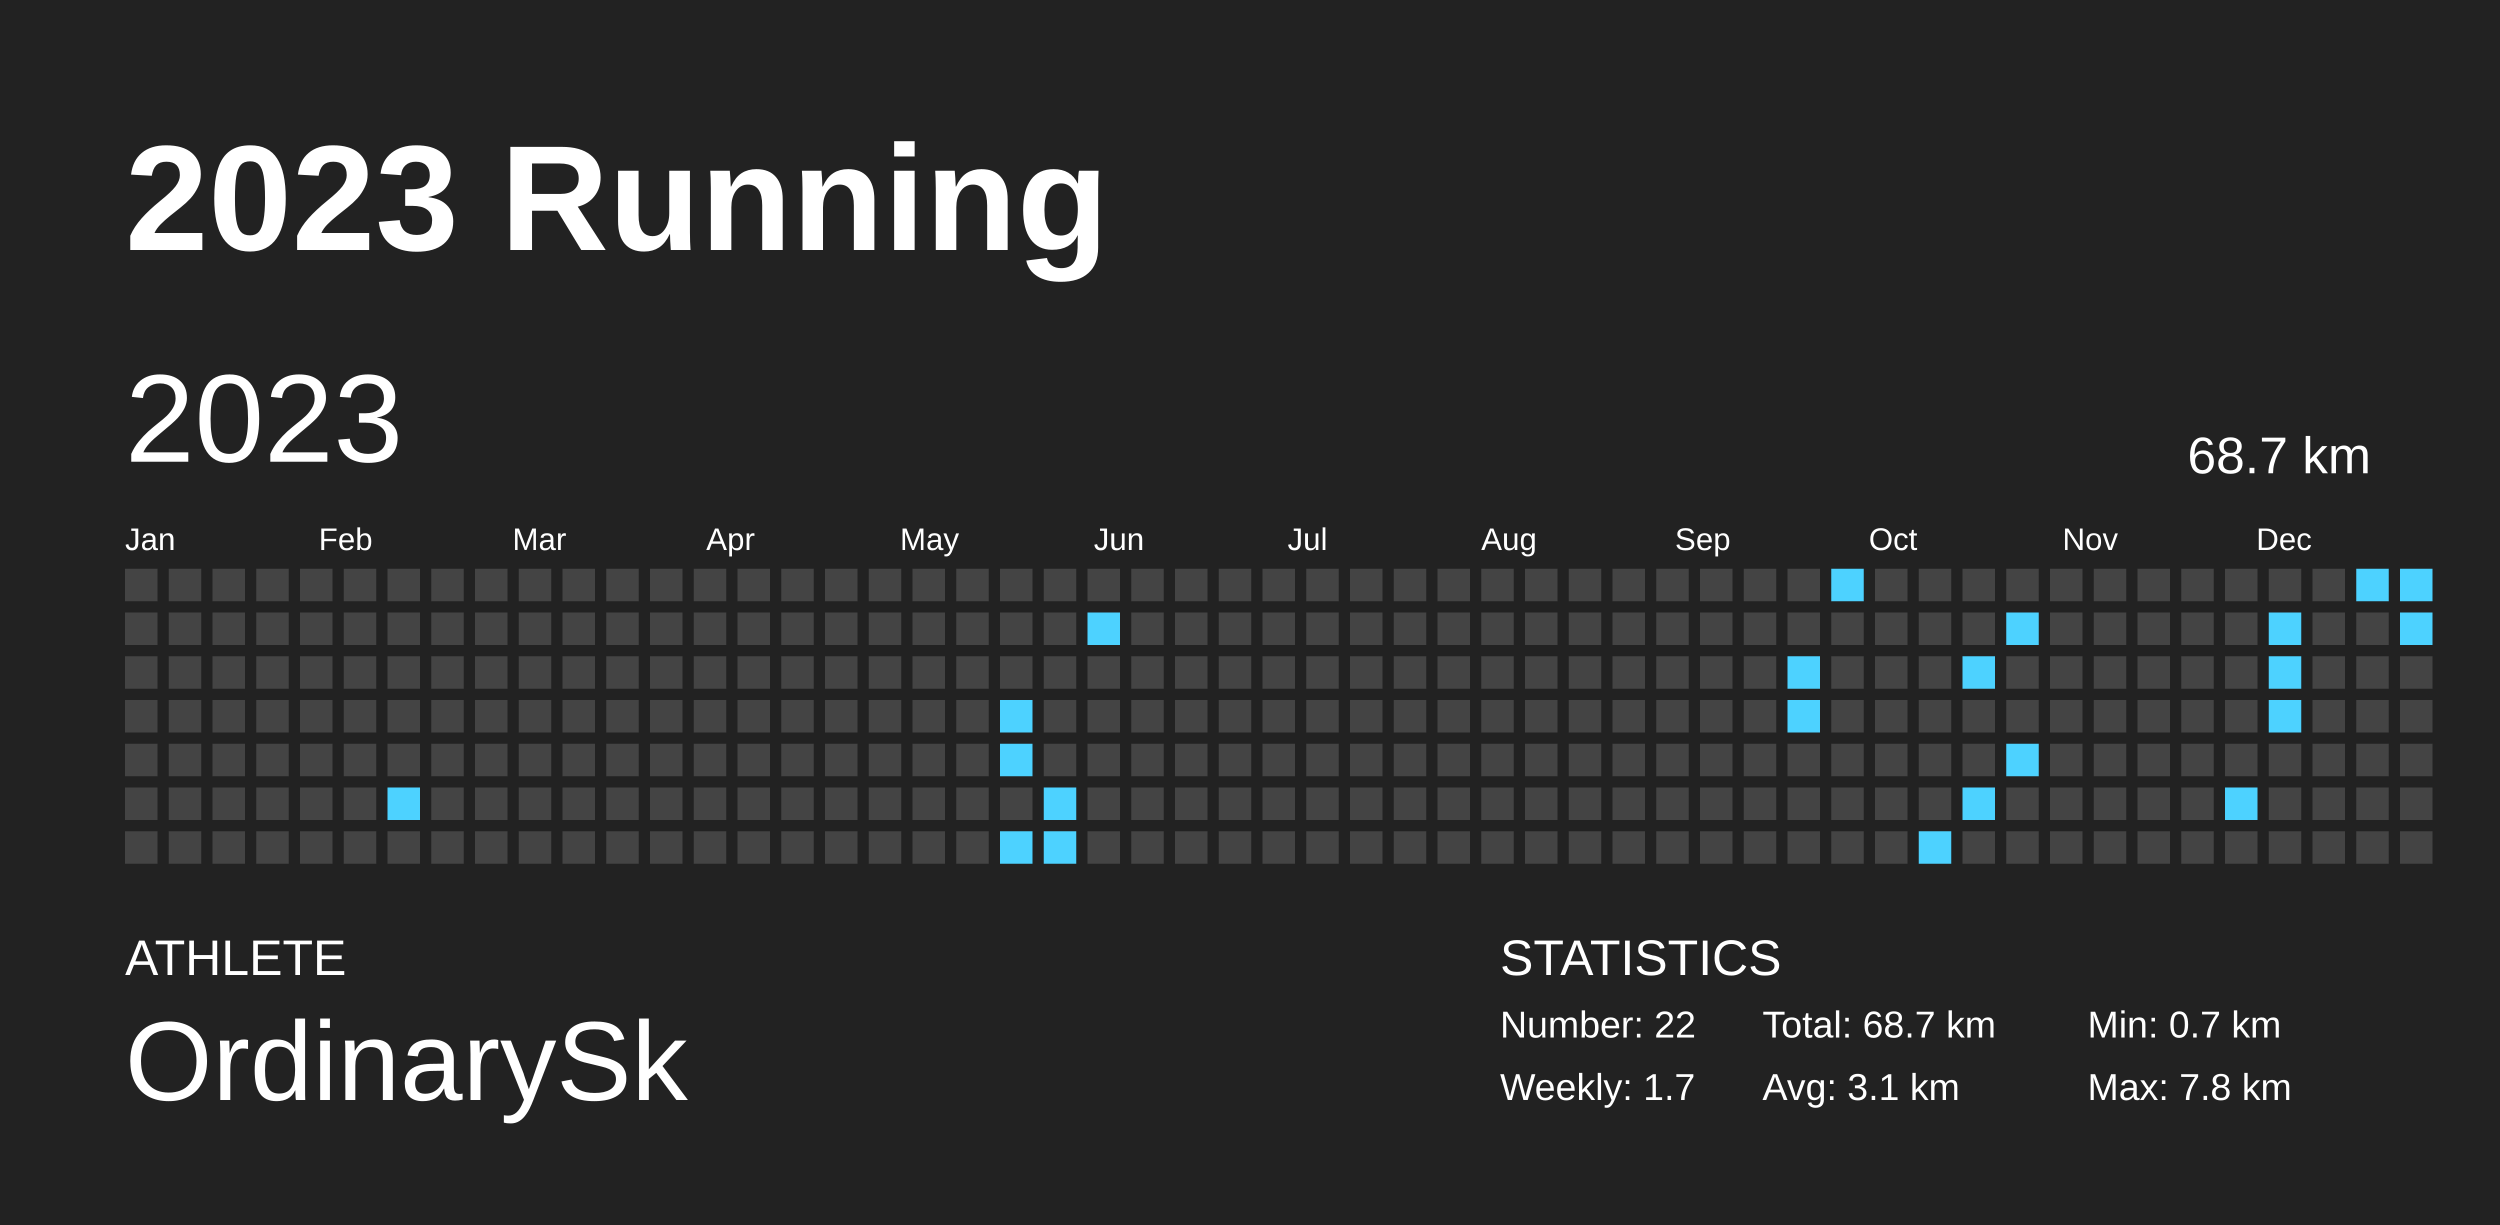
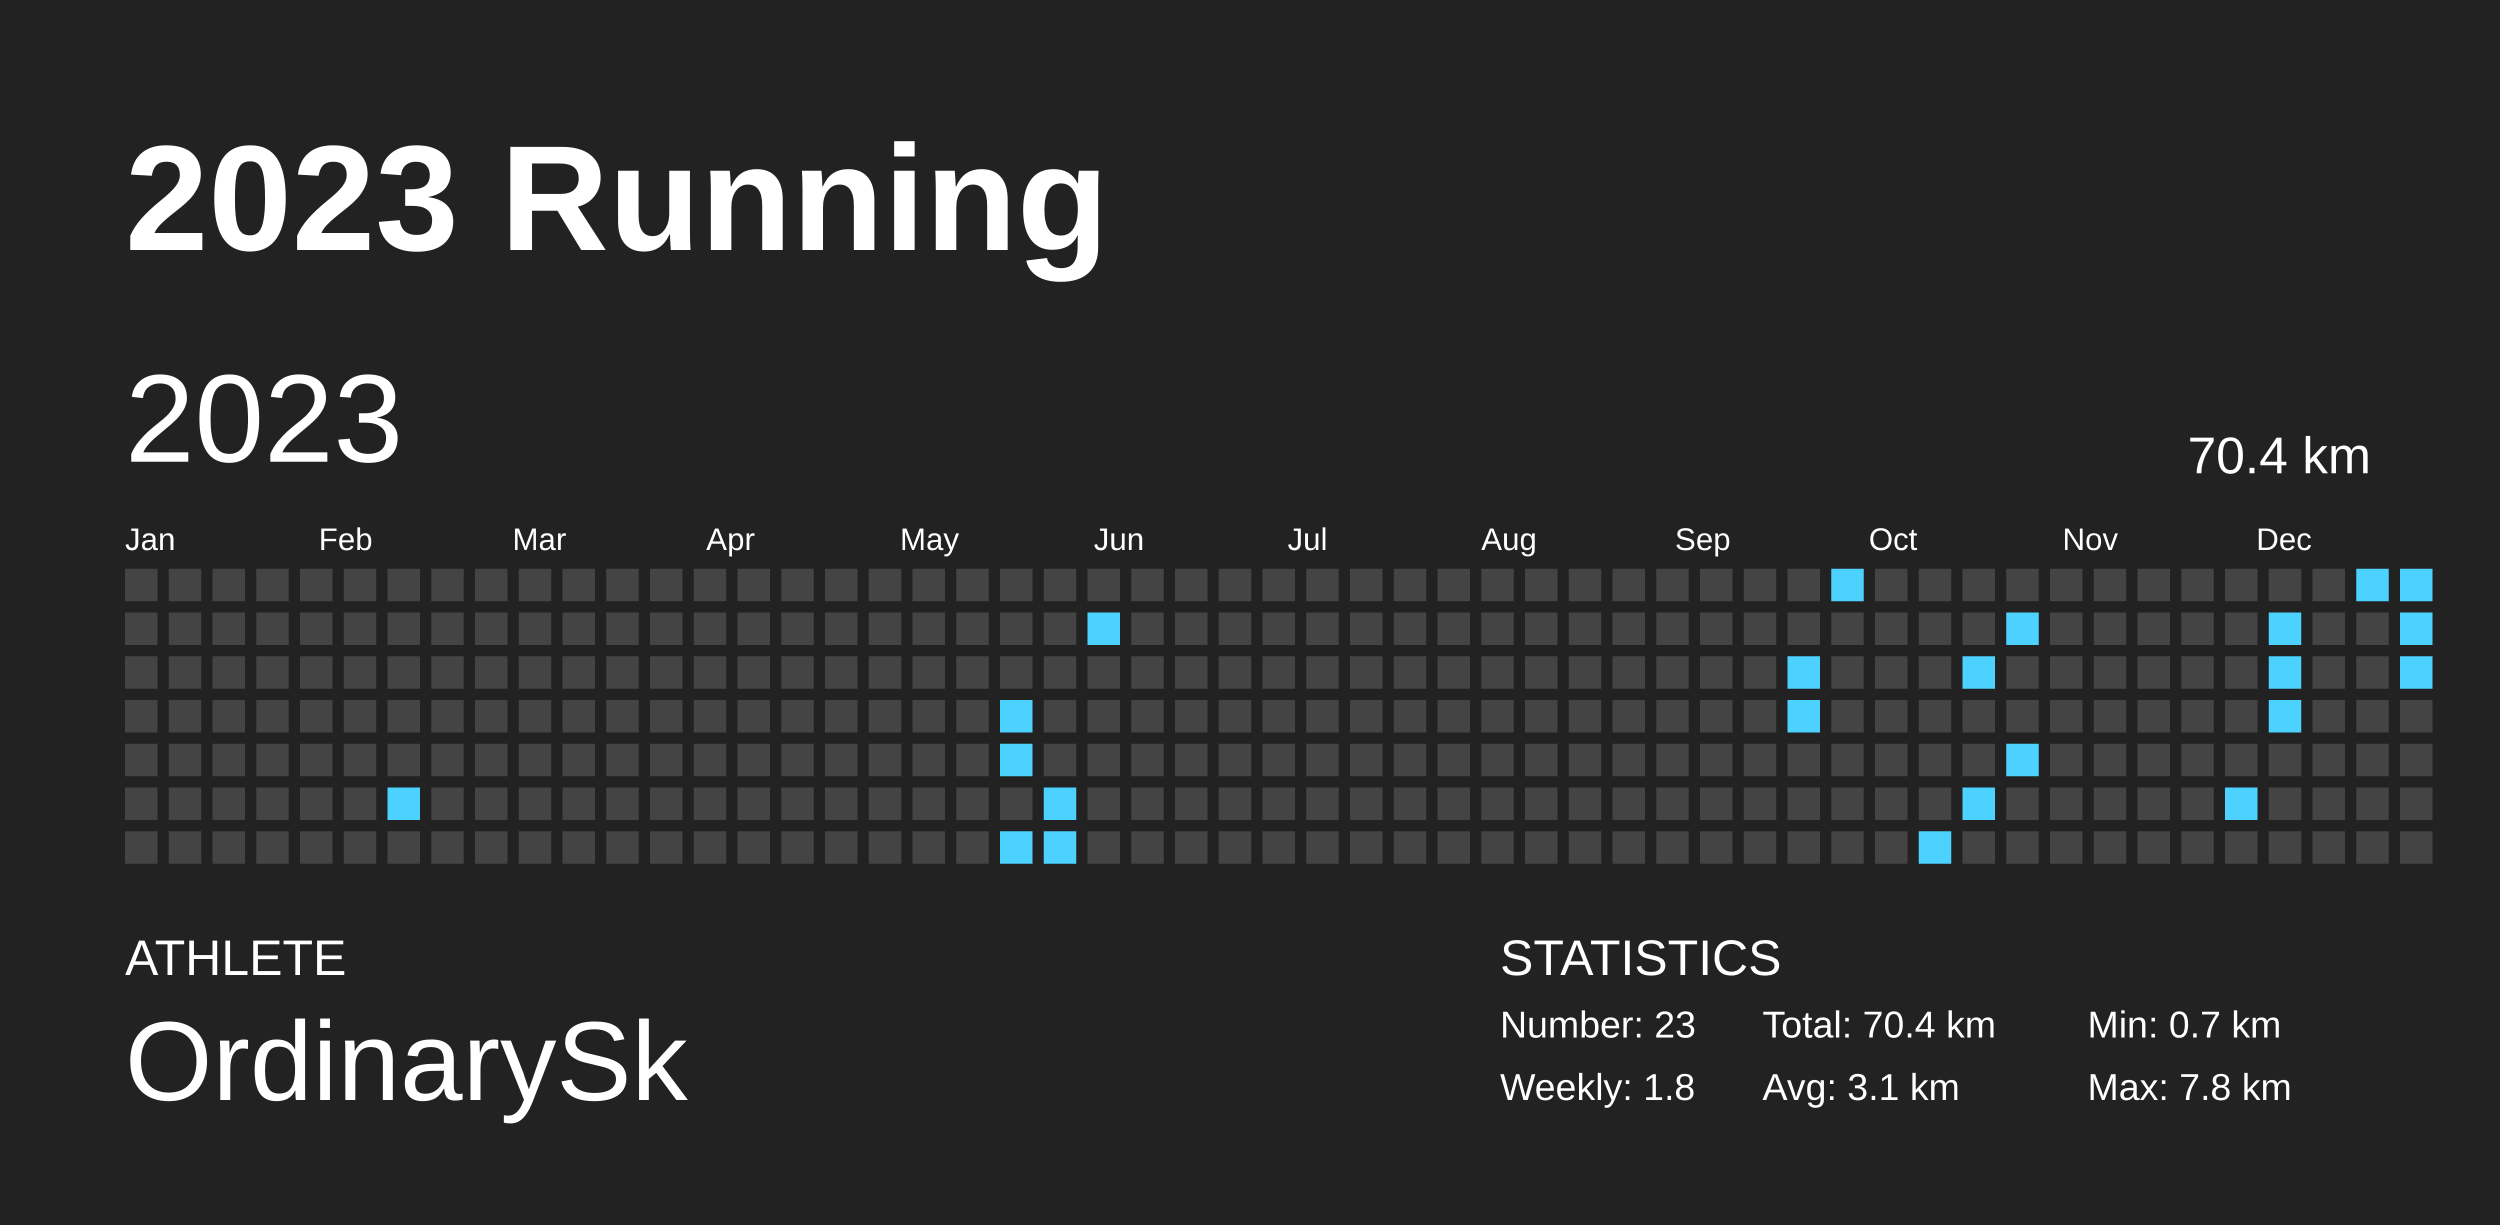
<svg xmlns="http://www.w3.org/2000/svg" baseProfile="full" height="98mm" version="1.1" viewBox="0,0,200,98" width="200mm">
  <defs />
  <rect fill="#222222" height="98" width="200" x="0" y="0" />
  <text fill="#FFFFFF" style="font-size:12px; font-family:Arial; font-weight:bold;" x="10" y="20">2023 Running</text>
  <text fill="#FFFFFF" style="font-size:4px; font-family:Arial" x="10" y="78">ATHLETE</text>
  <text fill="#FFFFFF" style="font-size:9px; font-family:Arial" x="10" y="88">OrdinarySk</text>
  <text fill="#FFFFFF" style="font-size:4px; font-family:Arial" x="120" y="78">STATISTICS</text>
-   <text fill="#FFFFFF" style="font-size:3px; font-family:Arial" x="120" y="83">Number: 22</text>
-   <text fill="#FFFFFF" style="font-size:3px; font-family:Arial" x="120" y="88">Weekly: 1.7</text>
-   <text fill="#FFFFFF" style="font-size:3px; font-family:Arial" x="141" y="83">Total: 68.7 km</text>
+   <text fill="#FFFFFF" style="font-size:3px; font-family:Arial" x="120" y="83">Number: 23</text>
+   <text fill="#FFFFFF" style="font-size:3px; font-family:Arial" x="120" y="88">Weekly: 1.8</text>
+   <text fill="#FFFFFF" style="font-size:3px; font-family:Arial" x="141" y="83">Total: 70.4 km</text>
  <text fill="#FFFFFF" style="font-size:3px; font-family:Arial" x="141" y="88">Avg: 3.1 km</text>
  <text fill="#FFFFFF" style="font-size:3px; font-family:Arial" x="167" y="83">Min: 0.7 km</text>
  <text fill="#FFFFFF" style="font-size:3px; font-family:Arial" x="167" y="88">Max: 7.8 km</text>
  <text dominant-baseline="hanging" fill="#FFFFFF" style="font-size:10.0px; font-family:Arial;" x="10" y="30">2023</text>
-   <text dominant-baseline="hanging" fill="#FFFFFF" style="font-size:4.125px; font-family:Arial;" x="175" y="35">68.7 km</text>
+   <text dominant-baseline="hanging" fill="#FFFFFF" style="font-size:4.125px; font-family:Arial;" x="175" y="35">70.4 km</text>
  <text fill="#FFFFFF" style="font-size:2.5px; font-family:Arial" x="10.0" y="44">Jan</text>
  <text fill="#FFFFFF" style="font-size:2.5px; font-family:Arial" x="25.5" y="44">Feb</text>
  <text fill="#FFFFFF" style="font-size:2.5px; font-family:Arial" x="41.0" y="44">Mar</text>
  <text fill="#FFFFFF" style="font-size:2.5px; font-family:Arial" x="56.5" y="44">Apr</text>
  <text fill="#FFFFFF" style="font-size:2.5px; font-family:Arial" x="72.0" y="44">May</text>
  <text fill="#FFFFFF" style="font-size:2.5px; font-family:Arial" x="87.5" y="44">Jun</text>
  <text fill="#FFFFFF" style="font-size:2.5px; font-family:Arial" x="103.0" y="44">Jul</text>
  <text fill="#FFFFFF" style="font-size:2.5px; font-family:Arial" x="118.5" y="44">Aug</text>
  <text fill="#FFFFFF" style="font-size:2.5px; font-family:Arial" x="134.0" y="44">Sep</text>
  <text fill="#FFFFFF" style="font-size:2.5px; font-family:Arial" x="149.5" y="44">Oct</text>
  <text fill="#FFFFFF" style="font-size:2.5px; font-family:Arial" x="165.0" y="44">Nov</text>
  <text fill="#FFFFFF" style="font-size:2.5px; font-family:Arial" x="180.5" y="44">Dec</text>
  <rect fill="#444444" height="2.6" width="2.6" x="10.0" y="45.5" />
  <rect fill="#444444" height="2.6" width="2.6" x="10.0" y="49.0" />
  <rect fill="#444444" height="2.6" width="2.6" x="10.0" y="52.5" />
  <rect fill="#444444" height="2.6" width="2.6" x="10.0" y="56.0" />
  <rect fill="#444444" height="2.6" width="2.6" x="10.0" y="59.5" />
  <rect fill="#444444" height="2.6" width="2.6" x="10.0" y="63.0" />
  <rect fill="#444444" height="2.6" width="2.6" x="10.0" y="66.5" />
  <rect fill="#444444" height="2.6" width="2.6" x="13.5" y="45.5" />
  <rect fill="#444444" height="2.6" width="2.6" x="13.5" y="49.0" />
  <rect fill="#444444" height="2.6" width="2.6" x="13.5" y="52.5" />
  <rect fill="#444444" height="2.6" width="2.6" x="13.5" y="56.0" />
  <rect fill="#444444" height="2.6" width="2.6" x="13.5" y="59.5" />
  <rect fill="#444444" height="2.6" width="2.6" x="13.5" y="63.0" />
  <rect fill="#444444" height="2.6" width="2.6" x="13.5" y="66.5" />
  <rect fill="#444444" height="2.6" width="2.6" x="17.0" y="45.5" />
  <rect fill="#444444" height="2.6" width="2.6" x="17.0" y="49.0" />
  <rect fill="#444444" height="2.6" width="2.6" x="17.0" y="52.5" />
  <rect fill="#444444" height="2.6" width="2.6" x="17.0" y="56.0" />
  <rect fill="#444444" height="2.6" width="2.6" x="17.0" y="59.5" />
  <rect fill="#444444" height="2.6" width="2.6" x="17.0" y="63.0" />
  <rect fill="#444444" height="2.6" width="2.6" x="17.0" y="66.5" />
  <rect fill="#444444" height="2.6" width="2.6" x="20.5" y="45.5" />
  <rect fill="#444444" height="2.6" width="2.6" x="20.5" y="49.0" />
  <rect fill="#444444" height="2.6" width="2.6" x="20.5" y="52.5" />
  <rect fill="#444444" height="2.6" width="2.6" x="20.5" y="56.0" />
  <rect fill="#444444" height="2.6" width="2.6" x="20.5" y="59.5" />
  <rect fill="#444444" height="2.6" width="2.6" x="20.5" y="63.0" />
  <rect fill="#444444" height="2.6" width="2.6" x="20.5" y="66.5" />
  <rect fill="#444444" height="2.6" width="2.6" x="24.0" y="45.5" />
  <rect fill="#444444" height="2.6" width="2.6" x="24.0" y="49.0" />
  <rect fill="#444444" height="2.6" width="2.6" x="24.0" y="52.5" />
  <rect fill="#444444" height="2.6" width="2.6" x="24.0" y="56.0" />
  <rect fill="#444444" height="2.6" width="2.6" x="24.0" y="59.5" />
  <rect fill="#444444" height="2.6" width="2.6" x="24.0" y="63.0" />
  <rect fill="#444444" height="2.6" width="2.6" x="24.0" y="66.5" />
  <rect fill="#444444" height="2.6" width="2.6" x="27.5" y="45.5" />
  <rect fill="#444444" height="2.6" width="2.6" x="27.5" y="49.0" />
  <rect fill="#444444" height="2.6" width="2.6" x="27.5" y="52.5" />
  <rect fill="#444444" height="2.6" width="2.6" x="27.5" y="56.0" />
  <rect fill="#444444" height="2.6" width="2.6" x="27.5" y="59.5" />
  <rect fill="#444444" height="2.6" width="2.6" x="27.5" y="63.0" />
  <rect fill="#444444" height="2.6" width="2.6" x="27.5" y="66.5" />
  <rect fill="#444444" height="2.6" width="2.6" x="31.0" y="45.5" />
  <rect fill="#444444" height="2.6" width="2.6" x="31.0" y="49.0" />
  <rect fill="#444444" height="2.6" width="2.6" x="31.0" y="52.5" />
  <rect fill="#444444" height="2.6" width="2.6" x="31.0" y="56.0" />
  <rect fill="#444444" height="2.6" width="2.6" x="31.0" y="59.5" />
  <rect fill="#4dd2ff" height="2.6" width="2.6" x="31.0" y="63.0" />
  <rect fill="#444444" height="2.6" width="2.6" x="31.0" y="66.5" />
  <rect fill="#444444" height="2.6" width="2.6" x="34.5" y="45.5" />
  <rect fill="#444444" height="2.6" width="2.6" x="34.5" y="49.0" />
  <rect fill="#444444" height="2.6" width="2.6" x="34.5" y="52.5" />
  <rect fill="#444444" height="2.6" width="2.6" x="34.5" y="56.0" />
  <rect fill="#444444" height="2.6" width="2.6" x="34.5" y="59.5" />
  <rect fill="#444444" height="2.6" width="2.6" x="34.5" y="63.0" />
  <rect fill="#444444" height="2.6" width="2.6" x="34.5" y="66.5" />
  <rect fill="#444444" height="2.6" width="2.6" x="38.0" y="45.5" />
  <rect fill="#444444" height="2.6" width="2.6" x="38.0" y="49.0" />
  <rect fill="#444444" height="2.6" width="2.6" x="38.0" y="52.5" />
  <rect fill="#444444" height="2.6" width="2.6" x="38.0" y="56.0" />
  <rect fill="#444444" height="2.6" width="2.6" x="38.0" y="59.5" />
  <rect fill="#444444" height="2.6" width="2.6" x="38.0" y="63.0" />
  <rect fill="#444444" height="2.6" width="2.6" x="38.0" y="66.5" />
  <rect fill="#444444" height="2.6" width="2.6" x="41.5" y="45.5" />
  <rect fill="#444444" height="2.6" width="2.6" x="41.5" y="49.0" />
  <rect fill="#444444" height="2.6" width="2.6" x="41.5" y="52.5" />
  <rect fill="#444444" height="2.6" width="2.6" x="41.5" y="56.0" />
  <rect fill="#444444" height="2.6" width="2.6" x="41.5" y="59.5" />
  <rect fill="#444444" height="2.6" width="2.6" x="41.5" y="63.0" />
  <rect fill="#444444" height="2.6" width="2.6" x="41.5" y="66.5" />
  <rect fill="#444444" height="2.6" width="2.6" x="45.0" y="45.5" />
  <rect fill="#444444" height="2.6" width="2.6" x="45.0" y="49.0" />
  <rect fill="#444444" height="2.6" width="2.6" x="45.0" y="52.5" />
  <rect fill="#444444" height="2.6" width="2.6" x="45.0" y="56.0" />
  <rect fill="#444444" height="2.6" width="2.6" x="45.0" y="59.5" />
  <rect fill="#444444" height="2.6" width="2.6" x="45.0" y="63.0" />
  <rect fill="#444444" height="2.6" width="2.6" x="45.0" y="66.5" />
  <rect fill="#444444" height="2.6" width="2.6" x="48.5" y="45.5" />
  <rect fill="#444444" height="2.6" width="2.6" x="48.5" y="49.0" />
  <rect fill="#444444" height="2.6" width="2.6" x="48.5" y="52.5" />
  <rect fill="#444444" height="2.6" width="2.6" x="48.5" y="56.0" />
  <rect fill="#444444" height="2.6" width="2.6" x="48.5" y="59.5" />
  <rect fill="#444444" height="2.6" width="2.6" x="48.5" y="63.0" />
  <rect fill="#444444" height="2.6" width="2.6" x="48.5" y="66.5" />
  <rect fill="#444444" height="2.6" width="2.6" x="52.0" y="45.5" />
  <rect fill="#444444" height="2.6" width="2.6" x="52.0" y="49.0" />
  <rect fill="#444444" height="2.6" width="2.6" x="52.0" y="52.5" />
  <rect fill="#444444" height="2.6" width="2.6" x="52.0" y="56.0" />
  <rect fill="#444444" height="2.6" width="2.6" x="52.0" y="59.5" />
  <rect fill="#444444" height="2.6" width="2.6" x="52.0" y="63.0" />
  <rect fill="#444444" height="2.6" width="2.6" x="52.0" y="66.5" />
  <rect fill="#444444" height="2.6" width="2.6" x="55.5" y="45.5" />
  <rect fill="#444444" height="2.6" width="2.6" x="55.5" y="49.0" />
  <rect fill="#444444" height="2.6" width="2.6" x="55.5" y="52.5" />
  <rect fill="#444444" height="2.6" width="2.6" x="55.5" y="56.0" />
  <rect fill="#444444" height="2.6" width="2.6" x="55.5" y="59.5" />
  <rect fill="#444444" height="2.6" width="2.6" x="55.5" y="63.0" />
  <rect fill="#444444" height="2.6" width="2.6" x="55.5" y="66.5" />
  <rect fill="#444444" height="2.6" width="2.6" x="59.0" y="45.5" />
  <rect fill="#444444" height="2.6" width="2.6" x="59.0" y="49.0" />
  <rect fill="#444444" height="2.6" width="2.6" x="59.0" y="52.5" />
  <rect fill="#444444" height="2.6" width="2.6" x="59.0" y="56.0" />
  <rect fill="#444444" height="2.6" width="2.6" x="59.0" y="59.5" />
  <rect fill="#444444" height="2.6" width="2.6" x="59.0" y="63.0" />
  <rect fill="#444444" height="2.6" width="2.6" x="59.0" y="66.5" />
  <rect fill="#444444" height="2.6" width="2.6" x="62.5" y="45.5" />
  <rect fill="#444444" height="2.6" width="2.6" x="62.5" y="49.0" />
  <rect fill="#444444" height="2.6" width="2.6" x="62.5" y="52.5" />
  <rect fill="#444444" height="2.6" width="2.6" x="62.5" y="56.0" />
  <rect fill="#444444" height="2.6" width="2.6" x="62.5" y="59.5" />
  <rect fill="#444444" height="2.6" width="2.6" x="62.5" y="63.0" />
  <rect fill="#444444" height="2.6" width="2.6" x="62.5" y="66.5" />
  <rect fill="#444444" height="2.6" width="2.6" x="66.0" y="45.5" />
  <rect fill="#444444" height="2.6" width="2.6" x="66.0" y="49.0" />
  <rect fill="#444444" height="2.6" width="2.6" x="66.0" y="52.5" />
  <rect fill="#444444" height="2.6" width="2.6" x="66.0" y="56.0" />
  <rect fill="#444444" height="2.6" width="2.6" x="66.0" y="59.5" />
  <rect fill="#444444" height="2.6" width="2.6" x="66.0" y="63.0" />
  <rect fill="#444444" height="2.6" width="2.6" x="66.0" y="66.5" />
  <rect fill="#444444" height="2.6" width="2.6" x="69.5" y="45.5" />
  <rect fill="#444444" height="2.6" width="2.6" x="69.5" y="49.0" />
  <rect fill="#444444" height="2.6" width="2.6" x="69.5" y="52.5" />
  <rect fill="#444444" height="2.6" width="2.6" x="69.5" y="56.0" />
  <rect fill="#444444" height="2.6" width="2.6" x="69.5" y="59.5" />
  <rect fill="#444444" height="2.6" width="2.6" x="69.5" y="63.0" />
  <rect fill="#444444" height="2.6" width="2.6" x="69.5" y="66.5" />
  <rect fill="#444444" height="2.6" width="2.6" x="73.0" y="45.5" />
  <rect fill="#444444" height="2.6" width="2.6" x="73.0" y="49.0" />
  <rect fill="#444444" height="2.6" width="2.6" x="73.0" y="52.5" />
  <rect fill="#444444" height="2.6" width="2.6" x="73.0" y="56.0" />
  <rect fill="#444444" height="2.6" width="2.6" x="73.0" y="59.5" />
  <rect fill="#444444" height="2.6" width="2.6" x="73.0" y="63.0" />
  <rect fill="#444444" height="2.6" width="2.6" x="73.0" y="66.5" />
  <rect fill="#444444" height="2.6" width="2.6" x="76.5" y="45.5" />
  <rect fill="#444444" height="2.6" width="2.6" x="76.5" y="49.0" />
  <rect fill="#444444" height="2.6" width="2.6" x="76.5" y="52.5" />
  <rect fill="#444444" height="2.6" width="2.6" x="76.5" y="56.0" />
  <rect fill="#444444" height="2.6" width="2.6" x="76.5" y="59.5" />
  <rect fill="#444444" height="2.6" width="2.6" x="76.5" y="63.0" />
  <rect fill="#444444" height="2.6" width="2.6" x="76.5" y="66.5" />
  <rect fill="#444444" height="2.6" width="2.6" x="80.0" y="45.5" />
  <rect fill="#444444" height="2.6" width="2.6" x="80.0" y="49.0" />
  <rect fill="#444444" height="2.6" width="2.6" x="80.0" y="52.5" />
  <rect fill="#4dd2ff" height="2.6" width="2.6" x="80.0" y="56.0" />
  <rect fill="#4dd2ff" height="2.6" width="2.6" x="80.0" y="59.5" />
  <rect fill="#444444" height="2.6" width="2.6" x="80.0" y="63.0" />
  <rect fill="#4dd2ff" height="2.6" width="2.6" x="80.0" y="66.5" />
  <rect fill="#444444" height="2.6" width="2.6" x="83.5" y="45.5" />
  <rect fill="#444444" height="2.6" width="2.6" x="83.5" y="49.0" />
  <rect fill="#444444" height="2.6" width="2.6" x="83.5" y="52.5" />
  <rect fill="#444444" height="2.6" width="2.6" x="83.5" y="56.0" />
  <rect fill="#444444" height="2.6" width="2.6" x="83.5" y="59.5" />
  <rect fill="#4dd2ff" height="2.6" width="2.6" x="83.5" y="63.0" />
  <rect fill="#4dd2ff" height="2.6" width="2.6" x="83.5" y="66.5" />
  <rect fill="#444444" height="2.6" width="2.6" x="87.0" y="45.5" />
  <rect fill="#4dd2ff" height="2.6" width="2.6" x="87.0" y="49.0" />
  <rect fill="#444444" height="2.6" width="2.6" x="87.0" y="52.5" />
  <rect fill="#444444" height="2.6" width="2.6" x="87.0" y="56.0" />
  <rect fill="#444444" height="2.6" width="2.6" x="87.0" y="59.5" />
  <rect fill="#444444" height="2.6" width="2.6" x="87.0" y="63.0" />
  <rect fill="#444444" height="2.6" width="2.6" x="87.0" y="66.5" />
  <rect fill="#444444" height="2.6" width="2.6" x="90.5" y="45.5" />
  <rect fill="#444444" height="2.6" width="2.6" x="90.5" y="49.0" />
  <rect fill="#444444" height="2.6" width="2.6" x="90.5" y="52.5" />
  <rect fill="#444444" height="2.6" width="2.6" x="90.5" y="56.0" />
  <rect fill="#444444" height="2.6" width="2.6" x="90.5" y="59.5" />
  <rect fill="#444444" height="2.6" width="2.6" x="90.5" y="63.0" />
  <rect fill="#444444" height="2.6" width="2.6" x="90.5" y="66.5" />
  <rect fill="#444444" height="2.6" width="2.6" x="94.0" y="45.5" />
  <rect fill="#444444" height="2.6" width="2.6" x="94.0" y="49.0" />
  <rect fill="#444444" height="2.6" width="2.6" x="94.0" y="52.5" />
  <rect fill="#444444" height="2.6" width="2.6" x="94.0" y="56.0" />
  <rect fill="#444444" height="2.6" width="2.6" x="94.0" y="59.5" />
  <rect fill="#444444" height="2.6" width="2.6" x="94.0" y="63.0" />
  <rect fill="#444444" height="2.6" width="2.6" x="94.0" y="66.5" />
  <rect fill="#444444" height="2.6" width="2.6" x="97.5" y="45.5" />
  <rect fill="#444444" height="2.6" width="2.6" x="97.5" y="49.0" />
  <rect fill="#444444" height="2.6" width="2.6" x="97.5" y="52.5" />
  <rect fill="#444444" height="2.6" width="2.6" x="97.5" y="56.0" />
  <rect fill="#444444" height="2.6" width="2.6" x="97.5" y="59.5" />
  <rect fill="#444444" height="2.6" width="2.6" x="97.5" y="63.0" />
  <rect fill="#444444" height="2.6" width="2.6" x="97.5" y="66.5" />
  <rect fill="#444444" height="2.6" width="2.6" x="101.0" y="45.5" />
  <rect fill="#444444" height="2.6" width="2.6" x="101.0" y="49.0" />
  <rect fill="#444444" height="2.6" width="2.6" x="101.0" y="52.5" />
  <rect fill="#444444" height="2.6" width="2.6" x="101.0" y="56.0" />
  <rect fill="#444444" height="2.6" width="2.6" x="101.0" y="59.5" />
  <rect fill="#444444" height="2.6" width="2.6" x="101.0" y="63.0" />
  <rect fill="#444444" height="2.6" width="2.6" x="101.0" y="66.5" />
  <rect fill="#444444" height="2.6" width="2.6" x="104.5" y="45.5" />
  <rect fill="#444444" height="2.6" width="2.6" x="104.5" y="49.0" />
  <rect fill="#444444" height="2.6" width="2.6" x="104.5" y="52.5" />
  <rect fill="#444444" height="2.6" width="2.6" x="104.5" y="56.0" />
  <rect fill="#444444" height="2.6" width="2.6" x="104.5" y="59.5" />
  <rect fill="#444444" height="2.6" width="2.6" x="104.5" y="63.0" />
  <rect fill="#444444" height="2.6" width="2.6" x="104.5" y="66.5" />
  <rect fill="#444444" height="2.6" width="2.6" x="108.0" y="45.5" />
  <rect fill="#444444" height="2.6" width="2.6" x="108.0" y="49.0" />
  <rect fill="#444444" height="2.6" width="2.6" x="108.0" y="52.5" />
  <rect fill="#444444" height="2.6" width="2.6" x="108.0" y="56.0" />
  <rect fill="#444444" height="2.6" width="2.6" x="108.0" y="59.5" />
  <rect fill="#444444" height="2.6" width="2.6" x="108.0" y="63.0" />
  <rect fill="#444444" height="2.6" width="2.6" x="108.0" y="66.5" />
  <rect fill="#444444" height="2.6" width="2.6" x="111.5" y="45.5" />
  <rect fill="#444444" height="2.6" width="2.6" x="111.5" y="49.0" />
  <rect fill="#444444" height="2.6" width="2.6" x="111.5" y="52.5" />
  <rect fill="#444444" height="2.6" width="2.6" x="111.5" y="56.0" />
  <rect fill="#444444" height="2.6" width="2.6" x="111.5" y="59.5" />
  <rect fill="#444444" height="2.6" width="2.6" x="111.5" y="63.0" />
  <rect fill="#444444" height="2.6" width="2.6" x="111.5" y="66.5" />
  <rect fill="#444444" height="2.6" width="2.6" x="115.0" y="45.5" />
  <rect fill="#444444" height="2.6" width="2.6" x="115.0" y="49.0" />
  <rect fill="#444444" height="2.6" width="2.6" x="115.0" y="52.5" />
  <rect fill="#444444" height="2.6" width="2.6" x="115.0" y="56.0" />
  <rect fill="#444444" height="2.6" width="2.6" x="115.0" y="59.5" />
  <rect fill="#444444" height="2.6" width="2.6" x="115.0" y="63.0" />
  <rect fill="#444444" height="2.6" width="2.6" x="115.0" y="66.5" />
  <rect fill="#444444" height="2.6" width="2.6" x="118.5" y="45.5" />
  <rect fill="#444444" height="2.6" width="2.6" x="118.5" y="49.0" />
  <rect fill="#444444" height="2.6" width="2.6" x="118.5" y="52.5" />
  <rect fill="#444444" height="2.6" width="2.6" x="118.5" y="56.0" />
  <rect fill="#444444" height="2.6" width="2.6" x="118.5" y="59.5" />
  <rect fill="#444444" height="2.6" width="2.6" x="118.5" y="63.0" />
  <rect fill="#444444" height="2.6" width="2.6" x="118.5" y="66.5" />
  <rect fill="#444444" height="2.6" width="2.6" x="122.0" y="45.5" />
  <rect fill="#444444" height="2.6" width="2.6" x="122.0" y="49.0" />
  <rect fill="#444444" height="2.6" width="2.6" x="122.0" y="52.5" />
  <rect fill="#444444" height="2.6" width="2.6" x="122.0" y="56.0" />
  <rect fill="#444444" height="2.6" width="2.6" x="122.0" y="59.5" />
  <rect fill="#444444" height="2.6" width="2.6" x="122.0" y="63.0" />
  <rect fill="#444444" height="2.6" width="2.6" x="122.0" y="66.5" />
  <rect fill="#444444" height="2.6" width="2.6" x="125.5" y="45.5" />
  <rect fill="#444444" height="2.6" width="2.6" x="125.5" y="49.0" />
  <rect fill="#444444" height="2.6" width="2.6" x="125.5" y="52.5" />
  <rect fill="#444444" height="2.6" width="2.6" x="125.5" y="56.0" />
  <rect fill="#444444" height="2.6" width="2.6" x="125.5" y="59.5" />
  <rect fill="#444444" height="2.6" width="2.6" x="125.5" y="63.0" />
  <rect fill="#444444" height="2.6" width="2.6" x="125.5" y="66.5" />
  <rect fill="#444444" height="2.6" width="2.6" x="129.0" y="45.5" />
  <rect fill="#444444" height="2.6" width="2.6" x="129.0" y="49.0" />
  <rect fill="#444444" height="2.6" width="2.6" x="129.0" y="52.5" />
  <rect fill="#444444" height="2.6" width="2.6" x="129.0" y="56.0" />
  <rect fill="#444444" height="2.6" width="2.6" x="129.0" y="59.5" />
  <rect fill="#444444" height="2.6" width="2.6" x="129.0" y="63.0" />
  <rect fill="#444444" height="2.6" width="2.6" x="129.0" y="66.5" />
  <rect fill="#444444" height="2.6" width="2.6" x="132.5" y="45.5" />
  <rect fill="#444444" height="2.6" width="2.6" x="132.5" y="49.0" />
  <rect fill="#444444" height="2.6" width="2.6" x="132.5" y="52.5" />
  <rect fill="#444444" height="2.6" width="2.6" x="132.5" y="56.0" />
  <rect fill="#444444" height="2.6" width="2.6" x="132.5" y="59.5" />
  <rect fill="#444444" height="2.6" width="2.6" x="132.5" y="63.0" />
  <rect fill="#444444" height="2.6" width="2.6" x="132.5" y="66.5" />
  <rect fill="#444444" height="2.6" width="2.6" x="136.0" y="45.5" />
  <rect fill="#444444" height="2.6" width="2.6" x="136.0" y="49.0" />
  <rect fill="#444444" height="2.6" width="2.6" x="136.0" y="52.5" />
  <rect fill="#444444" height="2.6" width="2.6" x="136.0" y="56.0" />
  <rect fill="#444444" height="2.6" width="2.6" x="136.0" y="59.5" />
  <rect fill="#444444" height="2.6" width="2.6" x="136.0" y="63.0" />
  <rect fill="#444444" height="2.6" width="2.6" x="136.0" y="66.5" />
  <rect fill="#444444" height="2.6" width="2.6" x="139.5" y="45.5" />
  <rect fill="#444444" height="2.6" width="2.6" x="139.5" y="49.0" />
  <rect fill="#444444" height="2.6" width="2.6" x="139.5" y="52.5" />
  <rect fill="#444444" height="2.6" width="2.6" x="139.5" y="56.0" />
  <rect fill="#444444" height="2.6" width="2.6" x="139.5" y="59.5" />
  <rect fill="#444444" height="2.6" width="2.6" x="139.5" y="63.0" />
  <rect fill="#444444" height="2.6" width="2.6" x="139.5" y="66.5" />
  <rect fill="#444444" height="2.6" width="2.6" x="143.0" y="45.5" />
  <rect fill="#444444" height="2.6" width="2.6" x="143.0" y="49.0" />
  <rect fill="#4dd2ff" height="2.6" width="2.6" x="143.0" y="52.5" />
  <rect fill="#4dd2ff" height="2.6" width="2.6" x="143.0" y="56.0" />
  <rect fill="#444444" height="2.6" width="2.6" x="143.0" y="59.5" />
  <rect fill="#444444" height="2.6" width="2.6" x="143.0" y="63.0" />
  <rect fill="#444444" height="2.6" width="2.6" x="143.0" y="66.5" />
  <rect fill="#4dd2ff" height="2.6" width="2.6" x="146.5" y="45.5" />
  <rect fill="#444444" height="2.6" width="2.6" x="146.5" y="49.0" />
  <rect fill="#444444" height="2.6" width="2.6" x="146.5" y="52.5" />
  <rect fill="#444444" height="2.6" width="2.6" x="146.5" y="56.0" />
  <rect fill="#444444" height="2.6" width="2.6" x="146.5" y="59.5" />
  <rect fill="#444444" height="2.6" width="2.6" x="146.5" y="63.0" />
  <rect fill="#444444" height="2.6" width="2.6" x="146.5" y="66.5" />
  <rect fill="#444444" height="2.6" width="2.6" x="150.0" y="45.5" />
  <rect fill="#444444" height="2.6" width="2.6" x="150.0" y="49.0" />
  <rect fill="#444444" height="2.6" width="2.6" x="150.0" y="52.5" />
  <rect fill="#444444" height="2.6" width="2.6" x="150.0" y="56.0" />
  <rect fill="#444444" height="2.6" width="2.6" x="150.0" y="59.5" />
  <rect fill="#444444" height="2.6" width="2.6" x="150.0" y="63.0" />
  <rect fill="#444444" height="2.6" width="2.6" x="150.0" y="66.5" />
  <rect fill="#444444" height="2.6" width="2.6" x="153.5" y="45.5" />
  <rect fill="#444444" height="2.6" width="2.6" x="153.5" y="49.0" />
  <rect fill="#444444" height="2.6" width="2.6" x="153.5" y="52.5" />
  <rect fill="#444444" height="2.6" width="2.6" x="153.5" y="56.0" />
  <rect fill="#444444" height="2.6" width="2.6" x="153.5" y="59.5" />
  <rect fill="#444444" height="2.6" width="2.6" x="153.5" y="63.0" />
  <rect fill="#4dd2ff" height="2.6" width="2.6" x="153.5" y="66.5" />
  <rect fill="#444444" height="2.6" width="2.6" x="157.0" y="45.5" />
  <rect fill="#444444" height="2.6" width="2.6" x="157.0" y="49.0" />
  <rect fill="#4dd2ff" height="2.6" width="2.6" x="157.0" y="52.5" />
  <rect fill="#444444" height="2.6" width="2.6" x="157.0" y="56.0" />
  <rect fill="#444444" height="2.6" width="2.6" x="157.0" y="59.5" />
  <rect fill="#4dd2ff" height="2.6" width="2.6" x="157.0" y="63.0" />
  <rect fill="#444444" height="2.6" width="2.6" x="157.0" y="66.5" />
  <rect fill="#444444" height="2.6" width="2.6" x="160.5" y="45.5" />
  <rect fill="#4dd2ff" height="2.6" width="2.6" x="160.5" y="49.0" />
  <rect fill="#444444" height="2.6" width="2.6" x="160.5" y="52.5" />
  <rect fill="#444444" height="2.6" width="2.6" x="160.5" y="56.0" />
  <rect fill="#4dd2ff" height="2.6" width="2.6" x="160.5" y="59.5" />
  <rect fill="#444444" height="2.6" width="2.6" x="160.5" y="63.0" />
  <rect fill="#444444" height="2.6" width="2.6" x="160.5" y="66.5" />
  <rect fill="#444444" height="2.6" width="2.6" x="164.0" y="45.5" />
  <rect fill="#444444" height="2.6" width="2.6" x="164.0" y="49.0" />
  <rect fill="#444444" height="2.6" width="2.6" x="164.0" y="52.5" />
  <rect fill="#444444" height="2.6" width="2.6" x="164.0" y="56.0" />
  <rect fill="#444444" height="2.6" width="2.6" x="164.0" y="59.5" />
  <rect fill="#444444" height="2.6" width="2.6" x="164.0" y="63.0" />
  <rect fill="#444444" height="2.6" width="2.6" x="164.0" y="66.5" />
  <rect fill="#444444" height="2.6" width="2.6" x="167.5" y="45.5" />
  <rect fill="#444444" height="2.6" width="2.6" x="167.5" y="49.0" />
  <rect fill="#444444" height="2.6" width="2.6" x="167.5" y="52.5" />
  <rect fill="#444444" height="2.6" width="2.6" x="167.5" y="56.0" />
  <rect fill="#444444" height="2.6" width="2.6" x="167.5" y="59.5" />
  <rect fill="#444444" height="2.6" width="2.6" x="167.5" y="63.0" />
  <rect fill="#444444" height="2.6" width="2.6" x="167.5" y="66.5" />
  <rect fill="#444444" height="2.6" width="2.6" x="171.0" y="45.5" />
  <rect fill="#444444" height="2.6" width="2.6" x="171.0" y="49.0" />
  <rect fill="#444444" height="2.6" width="2.6" x="171.0" y="52.5" />
  <rect fill="#444444" height="2.6" width="2.6" x="171.0" y="56.0" />
  <rect fill="#444444" height="2.6" width="2.6" x="171.0" y="59.5" />
  <rect fill="#444444" height="2.6" width="2.6" x="171.0" y="63.0" />
  <rect fill="#444444" height="2.6" width="2.6" x="171.0" y="66.5" />
  <rect fill="#444444" height="2.6" width="2.6" x="174.5" y="45.5" />
  <rect fill="#444444" height="2.6" width="2.6" x="174.5" y="49.0" />
  <rect fill="#444444" height="2.6" width="2.6" x="174.5" y="52.5" />
  <rect fill="#444444" height="2.6" width="2.6" x="174.5" y="56.0" />
  <rect fill="#444444" height="2.6" width="2.6" x="174.5" y="59.5" />
  <rect fill="#444444" height="2.6" width="2.6" x="174.5" y="63.0" />
  <rect fill="#444444" height="2.6" width="2.6" x="174.5" y="66.5" />
  <rect fill="#444444" height="2.6" width="2.6" x="178.0" y="45.5" />
  <rect fill="#444444" height="2.6" width="2.6" x="178.0" y="49.0" />
  <rect fill="#444444" height="2.6" width="2.6" x="178.0" y="52.5" />
  <rect fill="#444444" height="2.6" width="2.6" x="178.0" y="56.0" />
  <rect fill="#444444" height="2.6" width="2.6" x="178.0" y="59.5" />
  <rect fill="#4dd2ff" height="2.6" width="2.6" x="178.0" y="63.0" />
  <rect fill="#444444" height="2.6" width="2.6" x="178.0" y="66.5" />
  <rect fill="#444444" height="2.6" width="2.6" x="181.5" y="45.5" />
  <rect fill="#4dd2ff" height="2.6" width="2.6" x="181.5" y="49.0" />
  <rect fill="#4dd2ff" height="2.6" width="2.6" x="181.5" y="52.5" />
  <rect fill="#4dd2ff" height="2.6" width="2.6" x="181.5" y="56.0" />
  <rect fill="#444444" height="2.6" width="2.6" x="181.5" y="59.5" />
  <rect fill="#444444" height="2.6" width="2.6" x="181.5" y="63.0" />
  <rect fill="#444444" height="2.6" width="2.6" x="181.5" y="66.5" />
  <rect fill="#444444" height="2.6" width="2.6" x="185.0" y="45.5" />
  <rect fill="#444444" height="2.6" width="2.6" x="185.0" y="49.0" />
  <rect fill="#444444" height="2.6" width="2.6" x="185.0" y="52.5" />
  <rect fill="#444444" height="2.6" width="2.6" x="185.0" y="56.0" />
  <rect fill="#444444" height="2.6" width="2.6" x="185.0" y="59.5" />
  <rect fill="#444444" height="2.6" width="2.6" x="185.0" y="63.0" />
  <rect fill="#444444" height="2.6" width="2.6" x="185.0" y="66.5" />
  <rect fill="#4dd2ff" height="2.6" width="2.6" x="188.5" y="45.5" />
  <rect fill="#444444" height="2.6" width="2.6" x="188.5" y="49.0" />
  <rect fill="#444444" height="2.6" width="2.6" x="188.5" y="52.5" />
  <rect fill="#444444" height="2.6" width="2.6" x="188.5" y="56.0" />
  <rect fill="#444444" height="2.6" width="2.6" x="188.5" y="59.5" />
  <rect fill="#444444" height="2.6" width="2.6" x="188.5" y="63.0" />
  <rect fill="#444444" height="2.6" width="2.6" x="188.5" y="66.5" />
  <rect fill="#4dd2ff" height="2.6" width="2.6" x="192.0" y="45.5" />
  <rect fill="#4dd2ff" height="2.6" width="2.6" x="192.0" y="49.0" />
-   <rect fill="#444444" height="2.6" width="2.6" x="192.0" y="52.5" />
+   <rect fill="#4dd2ff" height="2.6" width="2.6" x="192.0" y="52.5" />
  <rect fill="#444444" height="2.6" width="2.6" x="192.0" y="56.0" />
  <rect fill="#444444" height="2.6" width="2.6" x="192.0" y="59.5" />
  <rect fill="#444444" height="2.6" width="2.6" x="192.0" y="63.0" />
  <rect fill="#444444" height="2.6" width="2.6" x="192.0" y="66.5" />
</svg>
